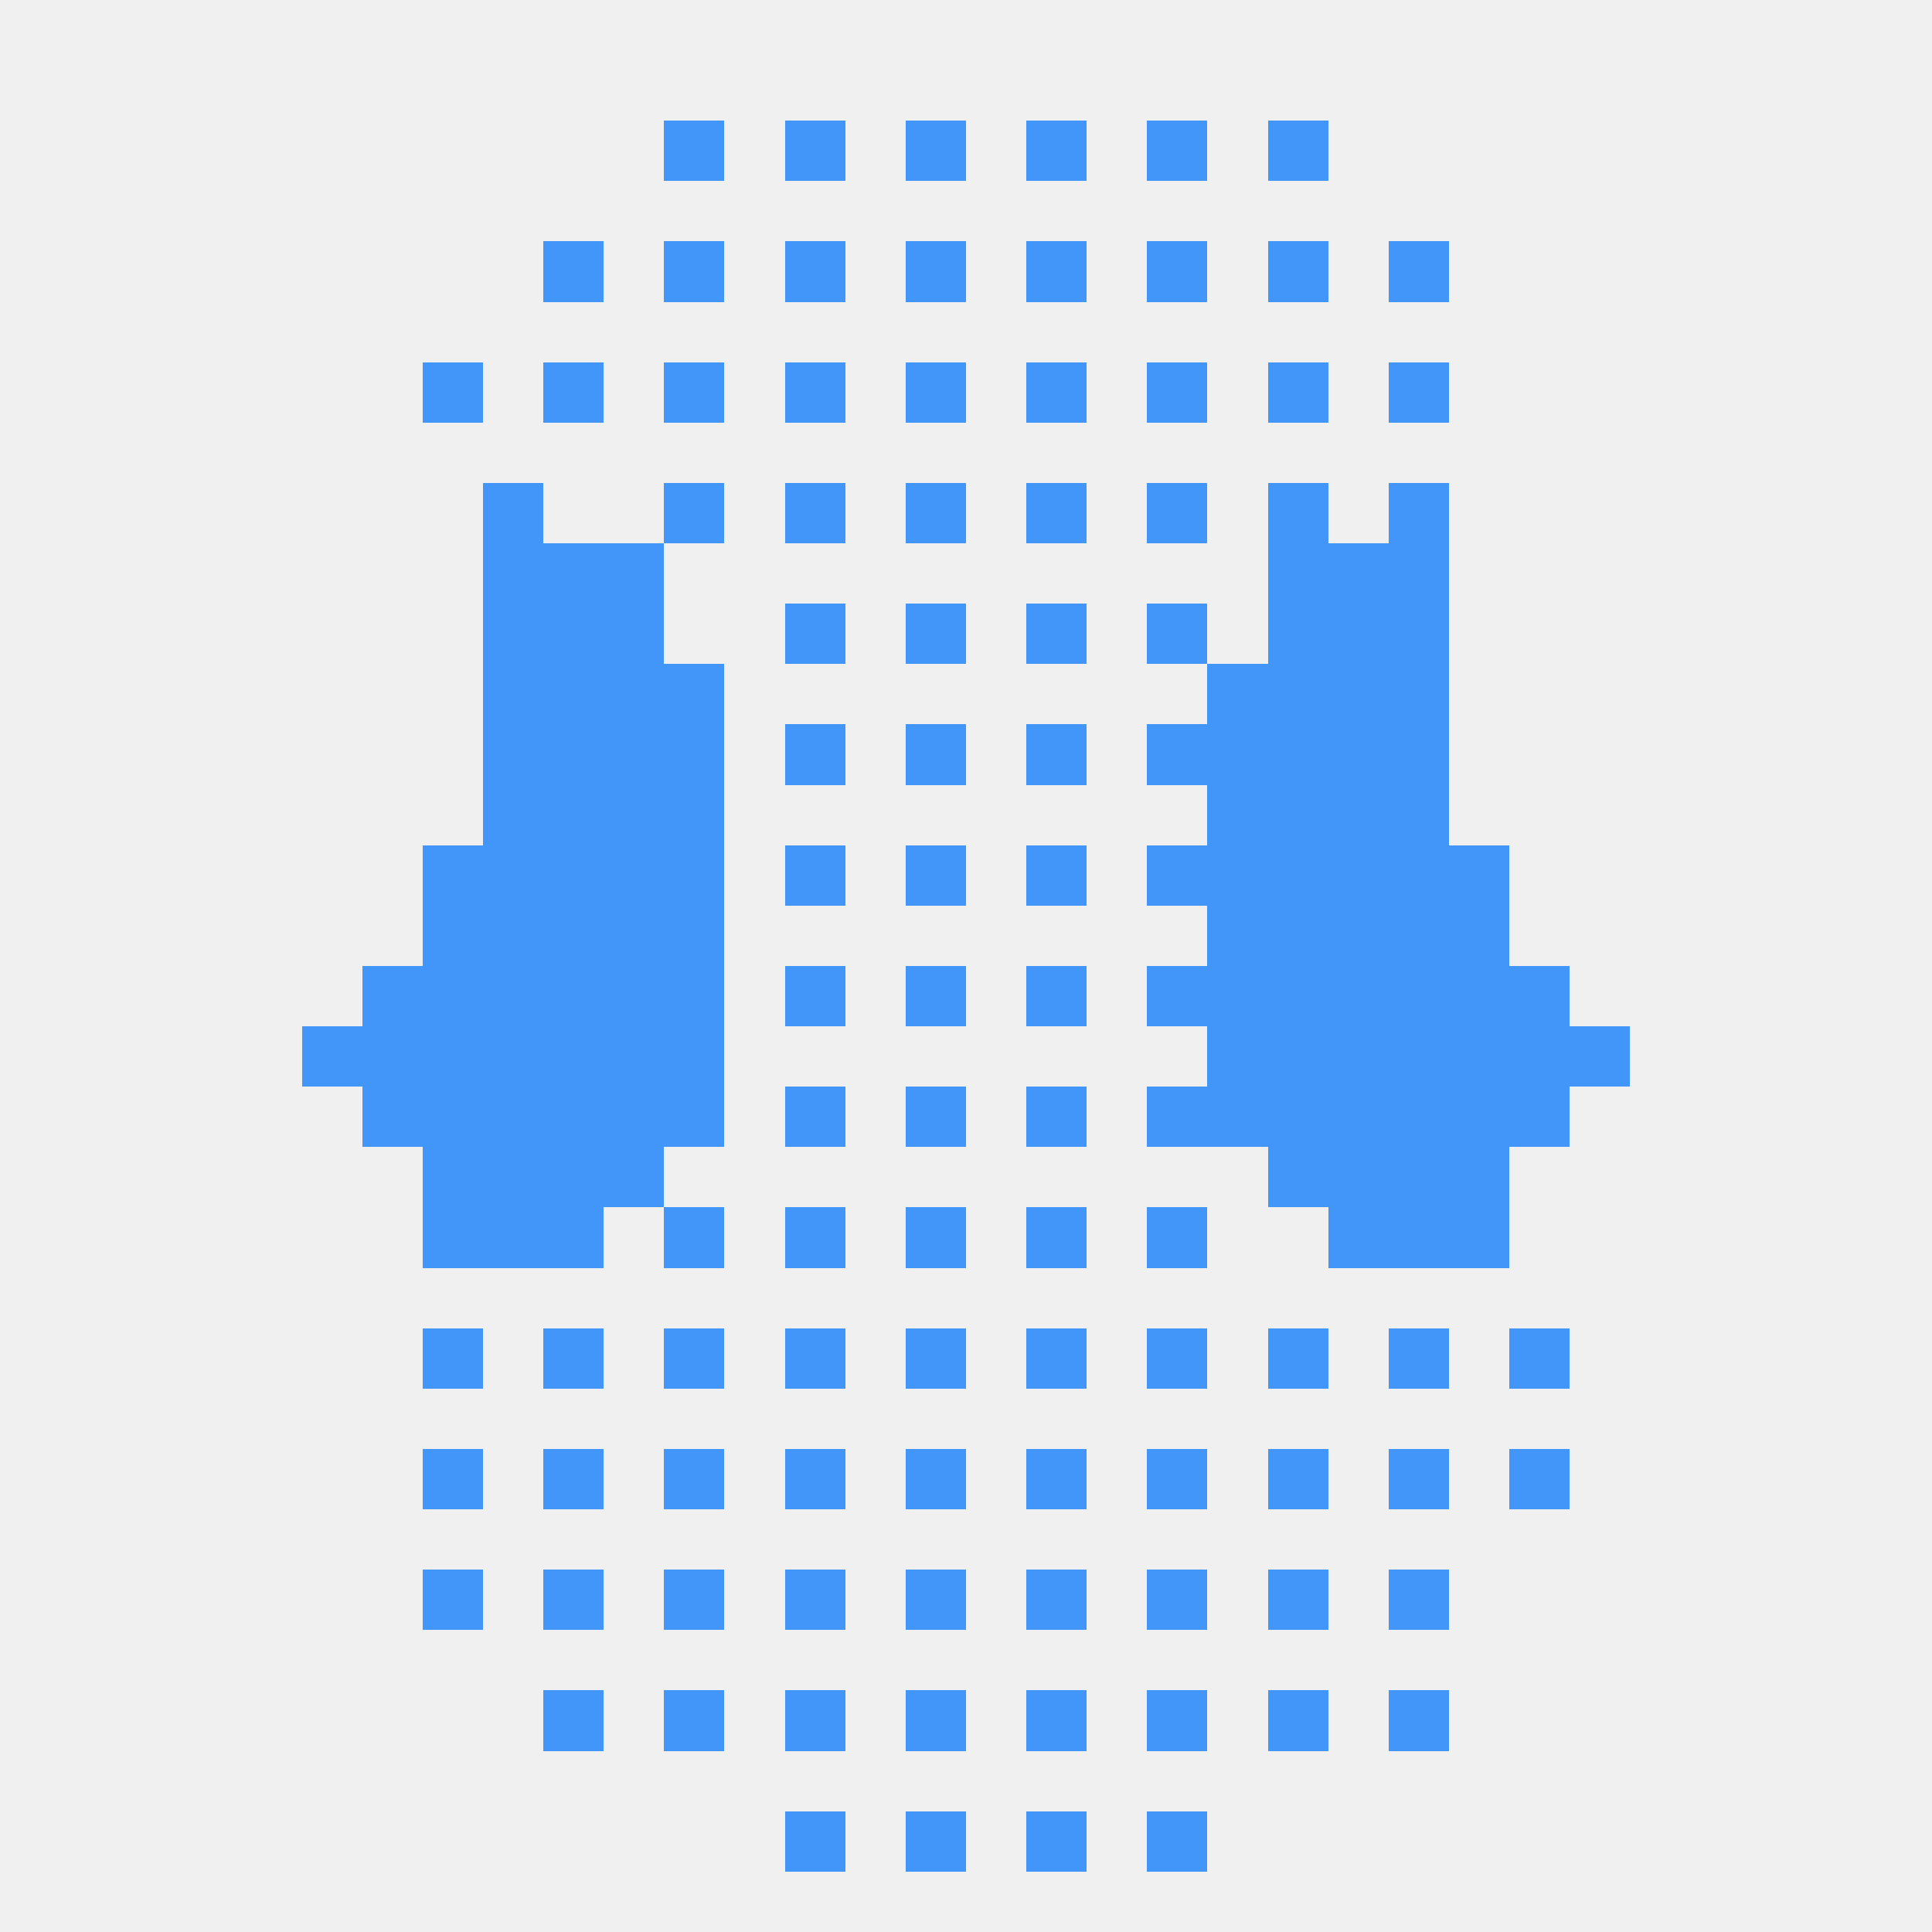
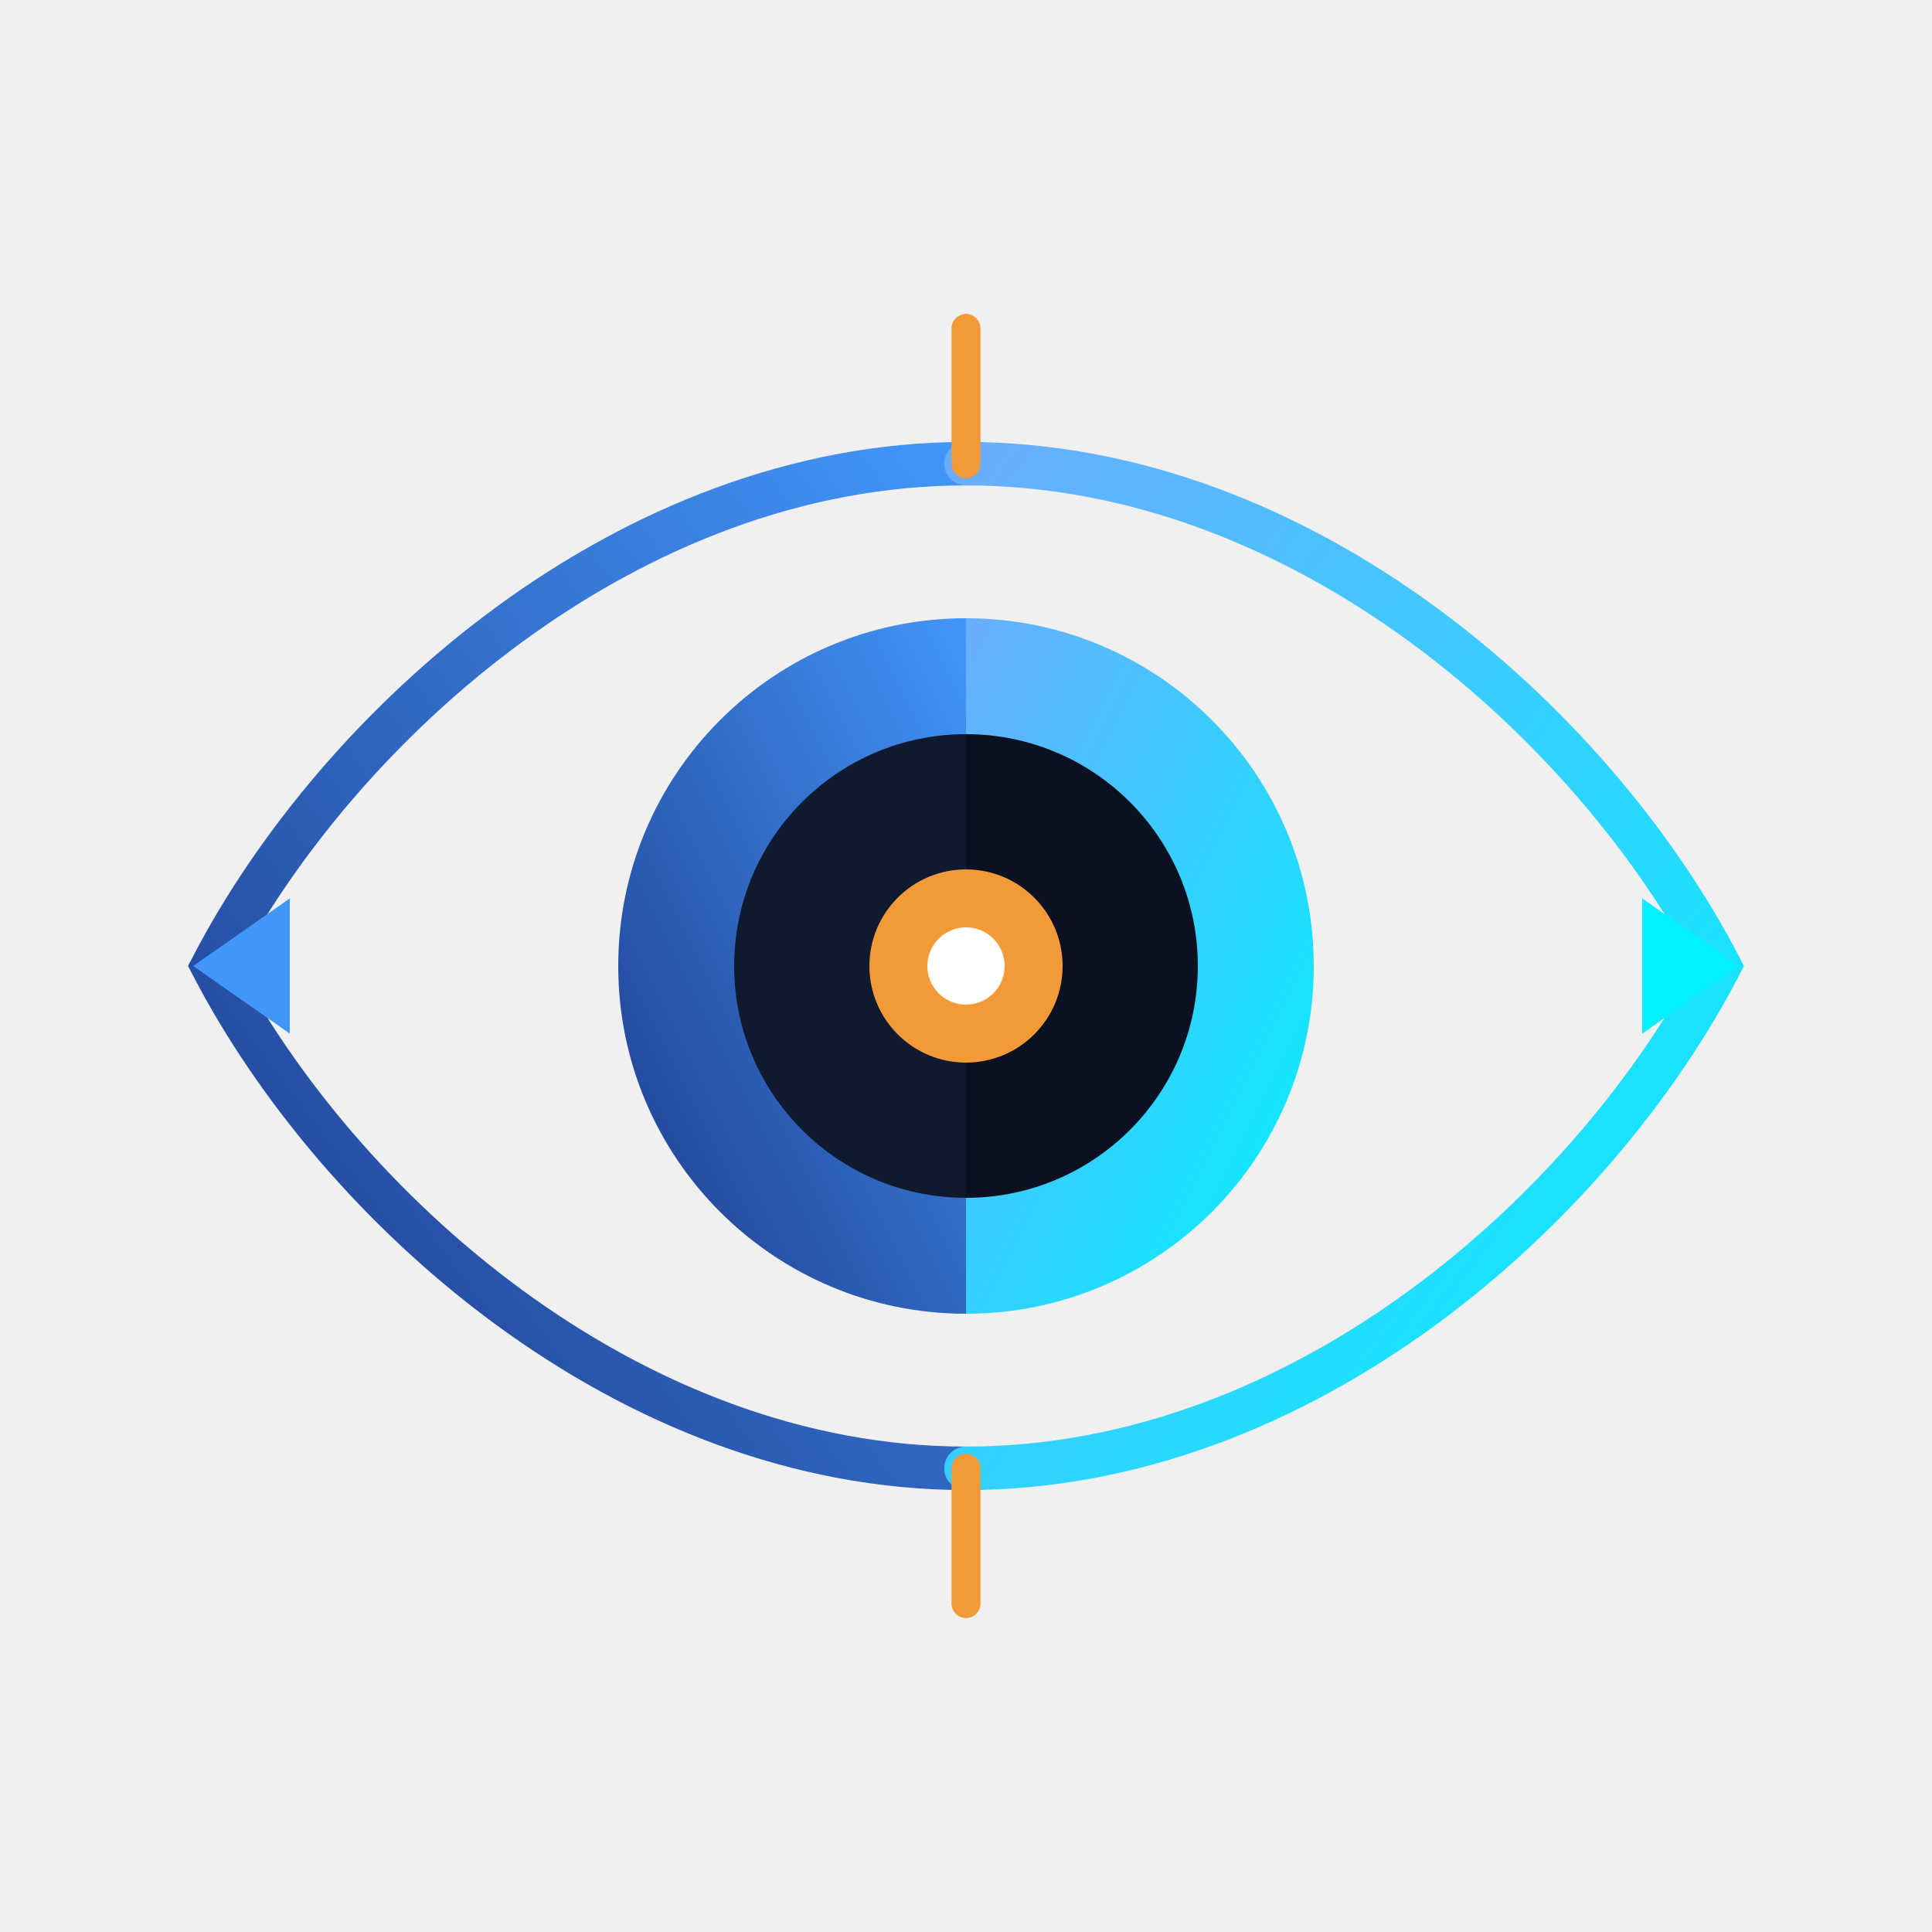
- <svg xmlns="http://www.w3.org/2000/svg" viewBox="0 0 32 32" width="32" height="32" shape-rendering="crispEdges">
-   <rect x="11.0" y="2.0" width="1.0" height="1.0" fill="#4296FA" />
-   <rect x="13.0" y="2.0" width="1.0" height="1.0" fill="#4296FA" />
-   <rect x="15.0" y="2.0" width="1.0" height="1.0" fill="#4296FA" />
-   <rect x="17.0" y="2.0" width="1.0" height="1.0" fill="#4296FA" />
-   <rect x="19.0" y="2.0" width="1.0" height="1.0" fill="#4296FA" />
-   <rect x="21.0" y="2.0" width="1.0" height="1.0" fill="#4296FA" />
-   <rect x="9.0" y="4.0" width="1.0" height="1.0" fill="#4296FA" />
-   <rect x="11.0" y="4.0" width="1.0" height="1.0" fill="#4296FA" />
-   <rect x="13.0" y="4.0" width="1.0" height="1.0" fill="#4296FA" />
-   <rect x="15.0" y="4.0" width="1.0" height="1.0" fill="#4296FA" />
-   <rect x="17.0" y="4.0" width="1.0" height="1.0" fill="#4296FA" />
-   <rect x="19.0" y="4.0" width="1.0" height="1.0" fill="#4296FA" />
-   <rect x="21.0" y="4.0" width="1.0" height="1.0" fill="#4296FA" />
-   <rect x="23.0" y="4.0" width="1.0" height="1.0" fill="#4296FA" />
-   <rect x="7.0" y="6.0" width="1.0" height="1.0" fill="#4296FA" />
-   <rect x="9.0" y="6.0" width="1.0" height="1.0" fill="#4296FA" />
-   <rect x="11.0" y="6.0" width="1.0" height="1.0" fill="#4296FA" />
-   <rect x="13.0" y="6.0" width="1.0" height="1.0" fill="#4296FA" />
-   <rect x="15.0" y="6.0" width="1.0" height="1.0" fill="#4296FA" />
-   <rect x="17.0" y="6.0" width="1.0" height="1.0" fill="#4296FA" />
-   <rect x="19.0" y="6.0" width="1.0" height="1.0" fill="#4296FA" />
-   <rect x="21.0" y="6.0" width="1.0" height="1.0" fill="#4296FA" />
-   <rect x="23.0" y="6.0" width="1.0" height="1.0" fill="#4296FA" />
-   <rect x="8.0" y="8.0" width="1.0" height="1.0" fill="#4296FA" />
-   <rect x="11.0" y="8.0" width="1.0" height="1.0" fill="#4296FA" />
-   <rect x="13.0" y="8.0" width="1.0" height="1.0" fill="#4296FA" />
-   <rect x="15.0" y="8.0" width="1.0" height="1.0" fill="#4296FA" />
-   <rect x="17.0" y="8.0" width="1.0" height="1.0" fill="#4296FA" />
-   <rect x="19.0" y="8.0" width="1.0" height="1.0" fill="#4296FA" />
-   <rect x="21.0" y="8.0" width="1.0" height="1.0" fill="#4296FA" />
-   <rect x="23.0" y="8.0" width="1.0" height="1.0" fill="#4296FA" />
-   <rect x="8.0" y="9.0" width="1.0" height="1.0" fill="#4296FA" />
-   <rect x="9.0" y="9.0" width="1.0" height="1.0" fill="#4296FA" />
-   <rect x="10.0" y="9.0" width="1.0" height="1.0" fill="#4296FA" />
-   <rect x="21.0" y="9.0" width="1.0" height="1.0" fill="#4296FA" />
-   <rect x="22.0" y="9.0" width="1.0" height="1.0" fill="#4296FA" />
-   <rect x="23.0" y="9.0" width="1.0" height="1.0" fill="#4296FA" />
-   <rect x="8.0" y="10.0" width="1.0" height="1.0" fill="#4296FA" />
-   <rect x="9.0" y="10.0" width="1.0" height="1.0" fill="#4296FA" />
-   <rect x="10.0" y="10.0" width="1.0" height="1.0" fill="#4296FA" />
-   <rect x="13.0" y="10.0" width="1.0" height="1.0" fill="#4296FA" />
-   <rect x="15.0" y="10.0" width="1.0" height="1.0" fill="#4296FA" />
-   <rect x="17.0" y="10.0" width="1.0" height="1.0" fill="#4296FA" />
-   <rect x="19.0" y="10.0" width="1.0" height="1.0" fill="#4296FA" />
-   <rect x="21.0" y="10.0" width="1.0" height="1.0" fill="#4296FA" />
-   <rect x="22.0" y="10.0" width="1.0" height="1.0" fill="#4296FA" />
-   <rect x="23.0" y="10.0" width="1.0" height="1.0" fill="#4296FA" />
-   <rect x="8.0" y="11.0" width="1.0" height="1.0" fill="#4296FA" />
-   <rect x="9.0" y="11.0" width="1.0" height="1.0" fill="#4296FA" />
-   <rect x="10.0" y="11.0" width="1.0" height="1.0" fill="#4296FA" />
-   <rect x="11.0" y="11.0" width="1.0" height="1.0" fill="#4296FA" />
-   <rect x="20.0" y="11.0" width="1.0" height="1.0" fill="#4296FA" />
-   <rect x="21.0" y="11.0" width="1.0" height="1.0" fill="#4296FA" />
-   <rect x="22.0" y="11.0" width="1.0" height="1.0" fill="#4296FA" />
-   <rect x="23.0" y="11.0" width="1.0" height="1.0" fill="#4296FA" />
-   <rect x="8.0" y="12.0" width="1.0" height="1.0" fill="#4296FA" />
-   <rect x="9.0" y="12.0" width="1.0" height="1.0" fill="#4296FA" />
-   <rect x="10.0" y="12.0" width="1.0" height="1.0" fill="#4296FA" />
-   <rect x="11.0" y="12.0" width="1.0" height="1.0" fill="#4296FA" />
-   <rect x="13.0" y="12.0" width="1.0" height="1.0" fill="#4296FA" />
-   <rect x="15.0" y="12.0" width="1.0" height="1.0" fill="#4296FA" />
-   <rect x="17.0" y="12.0" width="1.0" height="1.0" fill="#4296FA" />
-   <rect x="19.0" y="12.0" width="1.0" height="1.0" fill="#4296FA" />
-   <rect x="20.0" y="12.0" width="1.0" height="1.0" fill="#4296FA" />
-   <rect x="21.0" y="12.0" width="1.0" height="1.0" fill="#4296FA" />
-   <rect x="22.0" y="12.0" width="1.0" height="1.0" fill="#4296FA" />
-   <rect x="23.0" y="12.0" width="1.0" height="1.0" fill="#4296FA" />
-   <rect x="8.0" y="13.0" width="1.0" height="1.0" fill="#4296FA" />
-   <rect x="9.0" y="13.0" width="1.0" height="1.0" fill="#4296FA" />
-   <rect x="10.0" y="13.0" width="1.0" height="1.0" fill="#4296FA" />
-   <rect x="11.0" y="13.0" width="1.0" height="1.0" fill="#4296FA" />
-   <rect x="20.0" y="13.0" width="1.0" height="1.0" fill="#4296FA" />
-   <rect x="21.0" y="13.0" width="1.0" height="1.0" fill="#4296FA" />
-   <rect x="22.0" y="13.0" width="1.0" height="1.0" fill="#4296FA" />
-   <rect x="23.0" y="13.0" width="1.0" height="1.0" fill="#4296FA" />
-   <rect x="7.0" y="14.0" width="1.0" height="1.0" fill="#4296FA" />
-   <rect x="8.0" y="14.0" width="1.0" height="1.0" fill="#4296FA" />
-   <rect x="9.0" y="14.0" width="1.0" height="1.0" fill="#4296FA" />
-   <rect x="10.0" y="14.0" width="1.0" height="1.0" fill="#4296FA" />
-   <rect x="11.0" y="14.0" width="1.0" height="1.0" fill="#4296FA" />
-   <rect x="13.0" y="14.0" width="1.0" height="1.0" fill="#4296FA" />
-   <rect x="15.0" y="14.0" width="1.0" height="1.0" fill="#4296FA" />
-   <rect x="17.0" y="14.0" width="1.0" height="1.0" fill="#4296FA" />
-   <rect x="19.0" y="14.0" width="1.0" height="1.0" fill="#4296FA" />
-   <rect x="20.0" y="14.0" width="1.0" height="1.0" fill="#4296FA" />
-   <rect x="21.0" y="14.0" width="1.0" height="1.0" fill="#4296FA" />
-   <rect x="22.0" y="14.0" width="1.0" height="1.0" fill="#4296FA" />
-   <rect x="23.0" y="14.0" width="1.0" height="1.0" fill="#4296FA" />
-   <rect x="24.0" y="14.0" width="1.0" height="1.0" fill="#4296FA" />
-   <rect x="7.0" y="15.0" width="1.0" height="1.0" fill="#4296FA" />
-   <rect x="8.0" y="15.0" width="1.0" height="1.0" fill="#4296FA" />
-   <rect x="9.0" y="15.0" width="1.0" height="1.0" fill="#4296FA" />
-   <rect x="10.0" y="15.0" width="1.0" height="1.0" fill="#4296FA" />
-   <rect x="11.0" y="15.0" width="1.0" height="1.0" fill="#4296FA" />
-   <rect x="20.0" y="15.0" width="1.0" height="1.0" fill="#4296FA" />
-   <rect x="21.0" y="15.0" width="1.0" height="1.0" fill="#4296FA" />
-   <rect x="22.0" y="15.0" width="1.0" height="1.0" fill="#4296FA" />
-   <rect x="23.0" y="15.0" width="1.0" height="1.0" fill="#4296FA" />
-   <rect x="24.0" y="15.0" width="1.0" height="1.0" fill="#4296FA" />
-   <rect x="6.0" y="16.0" width="1.0" height="1.0" fill="#4296FA" />
-   <rect x="7.0" y="16.0" width="1.0" height="1.0" fill="#4296FA" />
-   <rect x="8.0" y="16.0" width="1.0" height="1.0" fill="#4296FA" />
-   <rect x="9.0" y="16.0" width="1.0" height="1.0" fill="#4296FA" />
-   <rect x="10.0" y="16.0" width="1.0" height="1.0" fill="#4296FA" />
-   <rect x="11.0" y="16.0" width="1.0" height="1.0" fill="#4296FA" />
-   <rect x="13.0" y="16.0" width="1.0" height="1.0" fill="#4296FA" />
-   <rect x="15.0" y="16.0" width="1.0" height="1.0" fill="#4296FA" />
-   <rect x="17.0" y="16.0" width="1.0" height="1.0" fill="#4296FA" />
-   <rect x="19.0" y="16.0" width="1.0" height="1.0" fill="#4296FA" />
-   <rect x="20.0" y="16.0" width="1.0" height="1.0" fill="#4296FA" />
-   <rect x="21.0" y="16.0" width="1.0" height="1.0" fill="#4296FA" />
-   <rect x="22.0" y="16.0" width="1.0" height="1.0" fill="#4296FA" />
-   <rect x="23.0" y="16.0" width="1.0" height="1.0" fill="#4296FA" />
-   <rect x="24.0" y="16.0" width="1.0" height="1.0" fill="#4296FA" />
-   <rect x="25.0" y="16.0" width="1.0" height="1.0" fill="#4296FA" />
-   <rect x="5.0" y="17.0" width="1.0" height="1.0" fill="#4296FA" />
-   <rect x="6.0" y="17.0" width="1.0" height="1.0" fill="#4296FA" />
-   <rect x="7.0" y="17.0" width="1.0" height="1.0" fill="#4296FA" />
-   <rect x="8.0" y="17.0" width="1.0" height="1.0" fill="#4296FA" />
-   <rect x="9.0" y="17.0" width="1.0" height="1.0" fill="#4296FA" />
-   <rect x="10.0" y="17.0" width="1.0" height="1.0" fill="#4296FA" />
-   <rect x="11.0" y="17.0" width="1.0" height="1.0" fill="#4296FA" />
-   <rect x="20.0" y="17.0" width="1.0" height="1.0" fill="#4296FA" />
-   <rect x="21.0" y="17.0" width="1.0" height="1.0" fill="#4296FA" />
-   <rect x="22.0" y="17.0" width="1.0" height="1.0" fill="#4296FA" />
-   <rect x="23.0" y="17.0" width="1.0" height="1.0" fill="#4296FA" />
-   <rect x="24.0" y="17.0" width="1.0" height="1.0" fill="#4296FA" />
-   <rect x="25.0" y="17.0" width="1.0" height="1.0" fill="#4296FA" />
-   <rect x="26.0" y="17.0" width="1.0" height="1.0" fill="#4296FA" />
-   <rect x="6.0" y="18.0" width="1.0" height="1.0" fill="#4296FA" />
-   <rect x="7.0" y="18.0" width="1.0" height="1.0" fill="#4296FA" />
-   <rect x="8.0" y="18.0" width="1.0" height="1.0" fill="#4296FA" />
-   <rect x="9.0" y="18.0" width="1.0" height="1.0" fill="#4296FA" />
-   <rect x="10.0" y="18.0" width="1.0" height="1.0" fill="#4296FA" />
-   <rect x="11.0" y="18.0" width="1.0" height="1.0" fill="#4296FA" />
-   <rect x="13.0" y="18.0" width="1.0" height="1.0" fill="#4296FA" />
-   <rect x="15.0" y="18.0" width="1.0" height="1.0" fill="#4296FA" />
-   <rect x="17.0" y="18.0" width="1.0" height="1.0" fill="#4296FA" />
-   <rect x="19.0" y="18.0" width="1.0" height="1.0" fill="#4296FA" />
-   <rect x="20.0" y="18.0" width="1.0" height="1.0" fill="#4296FA" />
-   <rect x="21.0" y="18.0" width="1.0" height="1.0" fill="#4296FA" />
-   <rect x="22.0" y="18.0" width="1.0" height="1.0" fill="#4296FA" />
-   <rect x="23.0" y="18.0" width="1.0" height="1.0" fill="#4296FA" />
-   <rect x="24.0" y="18.0" width="1.0" height="1.0" fill="#4296FA" />
-   <rect x="25.0" y="18.0" width="1.0" height="1.0" fill="#4296FA" />
-   <rect x="7.0" y="19.0" width="1.0" height="1.0" fill="#4296FA" />
-   <rect x="8.0" y="19.0" width="1.0" height="1.0" fill="#4296FA" />
-   <rect x="9.0" y="19.0" width="1.0" height="1.0" fill="#4296FA" />
-   <rect x="10.0" y="19.0" width="1.0" height="1.0" fill="#4296FA" />
-   <rect x="21.0" y="19.0" width="1.0" height="1.0" fill="#4296FA" />
-   <rect x="22.0" y="19.0" width="1.0" height="1.0" fill="#4296FA" />
-   <rect x="23.0" y="19.0" width="1.0" height="1.0" fill="#4296FA" />
-   <rect x="24.0" y="19.0" width="1.0" height="1.0" fill="#4296FA" />
-   <rect x="7.0" y="20.0" width="1.0" height="1.0" fill="#4296FA" />
-   <rect x="8.0" y="20.0" width="1.0" height="1.0" fill="#4296FA" />
-   <rect x="9.0" y="20.0" width="1.0" height="1.0" fill="#4296FA" />
-   <rect x="11.0" y="20.0" width="1.0" height="1.0" fill="#4296FA" />
-   <rect x="13.0" y="20.0" width="1.0" height="1.0" fill="#4296FA" />
-   <rect x="15.0" y="20.0" width="1.0" height="1.0" fill="#4296FA" />
-   <rect x="17.0" y="20.0" width="1.0" height="1.0" fill="#4296FA" />
-   <rect x="19.0" y="20.0" width="1.0" height="1.0" fill="#4296FA" />
-   <rect x="22.0" y="20.0" width="1.0" height="1.0" fill="#4296FA" />
-   <rect x="23.0" y="20.0" width="1.0" height="1.0" fill="#4296FA" />
-   <rect x="24.0" y="20.0" width="1.0" height="1.0" fill="#4296FA" />
-   <rect x="7.0" y="22.0" width="1.0" height="1.0" fill="#4296FA" />
-   <rect x="9.0" y="22.0" width="1.0" height="1.0" fill="#4296FA" />
-   <rect x="11.0" y="22.0" width="1.0" height="1.0" fill="#4296FA" />
-   <rect x="13.0" y="22.0" width="1.0" height="1.0" fill="#4296FA" />
-   <rect x="15.0" y="22.0" width="1.0" height="1.0" fill="#4296FA" />
-   <rect x="17.0" y="22.0" width="1.0" height="1.0" fill="#4296FA" />
-   <rect x="19.0" y="22.0" width="1.0" height="1.0" fill="#4296FA" />
-   <rect x="21.0" y="22.0" width="1.0" height="1.0" fill="#4296FA" />
-   <rect x="23.0" y="22.0" width="1.0" height="1.0" fill="#4296FA" />
-   <rect x="25.0" y="22.0" width="1.0" height="1.0" fill="#4296FA" />
-   <rect x="7.0" y="24.0" width="1.0" height="1.0" fill="#4296FA" />
-   <rect x="9.0" y="24.0" width="1.0" height="1.0" fill="#4296FA" />
-   <rect x="11.0" y="24.0" width="1.0" height="1.0" fill="#4296FA" />
-   <rect x="13.0" y="24.0" width="1.0" height="1.0" fill="#4296FA" />
-   <rect x="15.0" y="24.0" width="1.0" height="1.0" fill="#4296FA" />
-   <rect x="17.0" y="24.0" width="1.0" height="1.0" fill="#4296FA" />
-   <rect x="19.0" y="24.0" width="1.0" height="1.0" fill="#4296FA" />
-   <rect x="21.0" y="24.0" width="1.0" height="1.0" fill="#4296FA" />
-   <rect x="23.0" y="24.0" width="1.0" height="1.0" fill="#4296FA" />
-   <rect x="25.0" y="24.0" width="1.0" height="1.0" fill="#4296FA" />
-   <rect x="7.0" y="26.0" width="1.0" height="1.0" fill="#4296FA" />
-   <rect x="9.0" y="26.0" width="1.0" height="1.0" fill="#4296FA" />
-   <rect x="11.0" y="26.0" width="1.0" height="1.0" fill="#4296FA" />
-   <rect x="13.0" y="26.0" width="1.0" height="1.0" fill="#4296FA" />
-   <rect x="15.0" y="26.0" width="1.0" height="1.0" fill="#4296FA" />
-   <rect x="17.0" y="26.0" width="1.0" height="1.0" fill="#4296FA" />
-   <rect x="19.0" y="26.0" width="1.0" height="1.0" fill="#4296FA" />
-   <rect x="21.0" y="26.0" width="1.0" height="1.0" fill="#4296FA" />
-   <rect x="23.0" y="26.0" width="1.0" height="1.0" fill="#4296FA" />
-   <rect x="9.0" y="28.0" width="1.0" height="1.0" fill="#4296FA" />
-   <rect x="11.0" y="28.0" width="1.0" height="1.0" fill="#4296FA" />
-   <rect x="13.0" y="28.0" width="1.0" height="1.0" fill="#4296FA" />
-   <rect x="15.0" y="28.0" width="1.0" height="1.0" fill="#4296FA" />
-   <rect x="17.0" y="28.0" width="1.0" height="1.0" fill="#4296FA" />
-   <rect x="19.0" y="28.0" width="1.0" height="1.0" fill="#4296FA" />
-   <rect x="21.0" y="28.0" width="1.0" height="1.0" fill="#4296FA" />
-   <rect x="23.0" y="28.0" width="1.0" height="1.0" fill="#4296FA" />
-   <rect x="13.0" y="30.0" width="1.0" height="1.0" fill="#4296FA" />
-   <rect x="15.0" y="30.0" width="1.0" height="1.0" fill="#4296FA" />
-   <rect x="17.0" y="30.0" width="1.0" height="1.0" fill="#4296FA" />
-   <rect x="19.0" y="30.0" width="1.0" height="1.0" fill="#4296FA" />
+ <svg xmlns="http://www.w3.org/2000/svg" viewBox="0 0 200 200" width="200" height="200">
+   <g id="simbolo">
+     <defs>
+       <linearGradient id="s-pass" x1="100%" y1="0%" x2="0%" y2="100%">
+         <stop offset="0%" stop-color="#4296FA" />
+         <stop offset="100%" stop-color="#1E3A8A" />
+       </linearGradient>
+       <linearGradient id="s-fut" x1="0%" y1="0%" x2="100%" y2="100%">
+         <stop offset="0%" stop-color="#6AADFF" />
+         <stop offset="100%" stop-color="#00F2FE" />
+       </linearGradient>
+     </defs>
+     <path d="M 100, 48 C 65, 48 35, 75 22, 100 C 35, 125 65, 152 100, 152" fill="none" stroke="url(#s-pass)" stroke-width="4.5" stroke-linecap="round" />
+     <path d="M 100, 48 C 135, 48 165, 75 178, 100 C 165, 125 135, 152 100, 152" fill="none" stroke="url(#s-fut)" stroke-width="4.5" stroke-linecap="round" />
+     <path d="M 100, 64 A 36,36 0 0,0 100, 136 Z" fill="url(#s-pass)" />
+     <path d="M 100, 76 A 24,24 0 0,0 100, 124 Z" fill="#0F1A2E" />
+     <path d="M 100, 64 A 36,36 0 0,1 100, 136 Z" fill="url(#s-fut)" />
+     <path d="M 100, 76 A 24,24 0 0,1 100, 124 Z" fill="#0A1120" />
+     <line x1="100" y1="34" x2="100" y2="48" stroke="#F29A38" stroke-width="3" stroke-linecap="round" />
+     <line x1="100" y1="152" x2="100" y2="166" stroke="#F29A38" stroke-width="3" stroke-linecap="round" />
+     <path d="M 20, 100 L 30, 93 L 30, 107 Z" fill="#4296FA" />
+     <path d="M 180, 100 L 170, 93 L 170, 107 Z" fill="#00F2FE" />
+     <circle cx="100" cy="100" r="10" fill="#F29A38" />
+     <circle cx="100" cy="100" r="4" fill="#FFFFFF" />
+   </g>
</svg>
